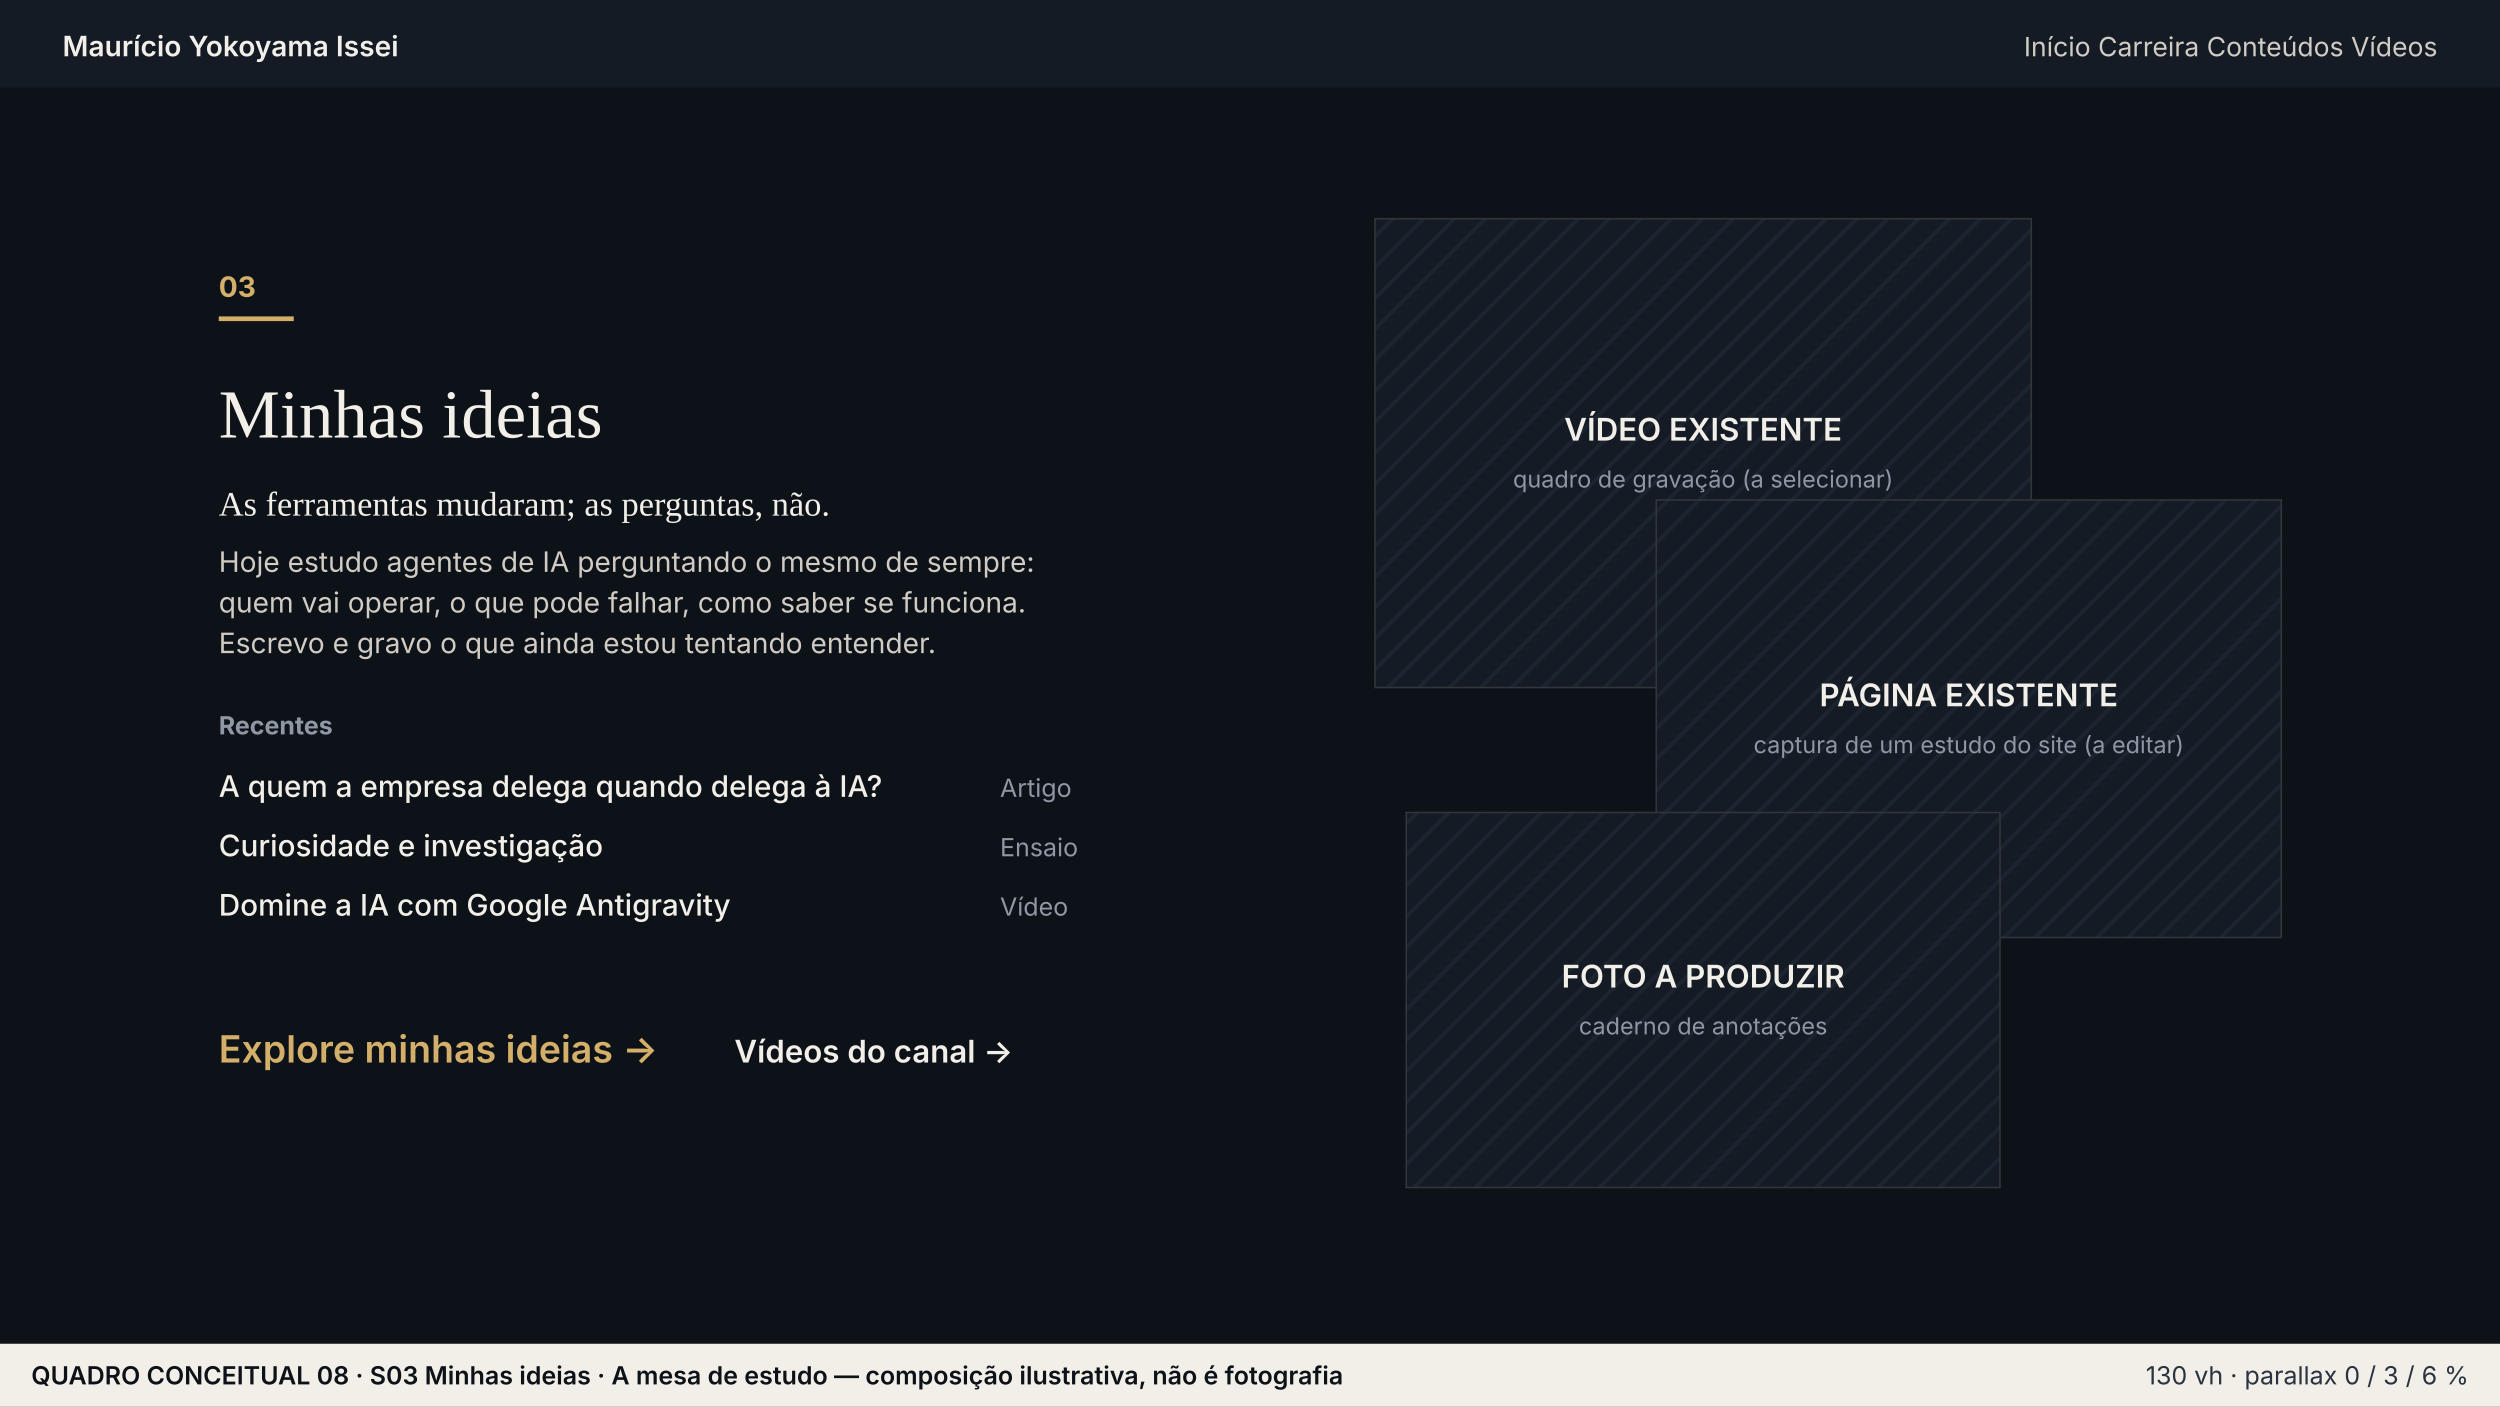
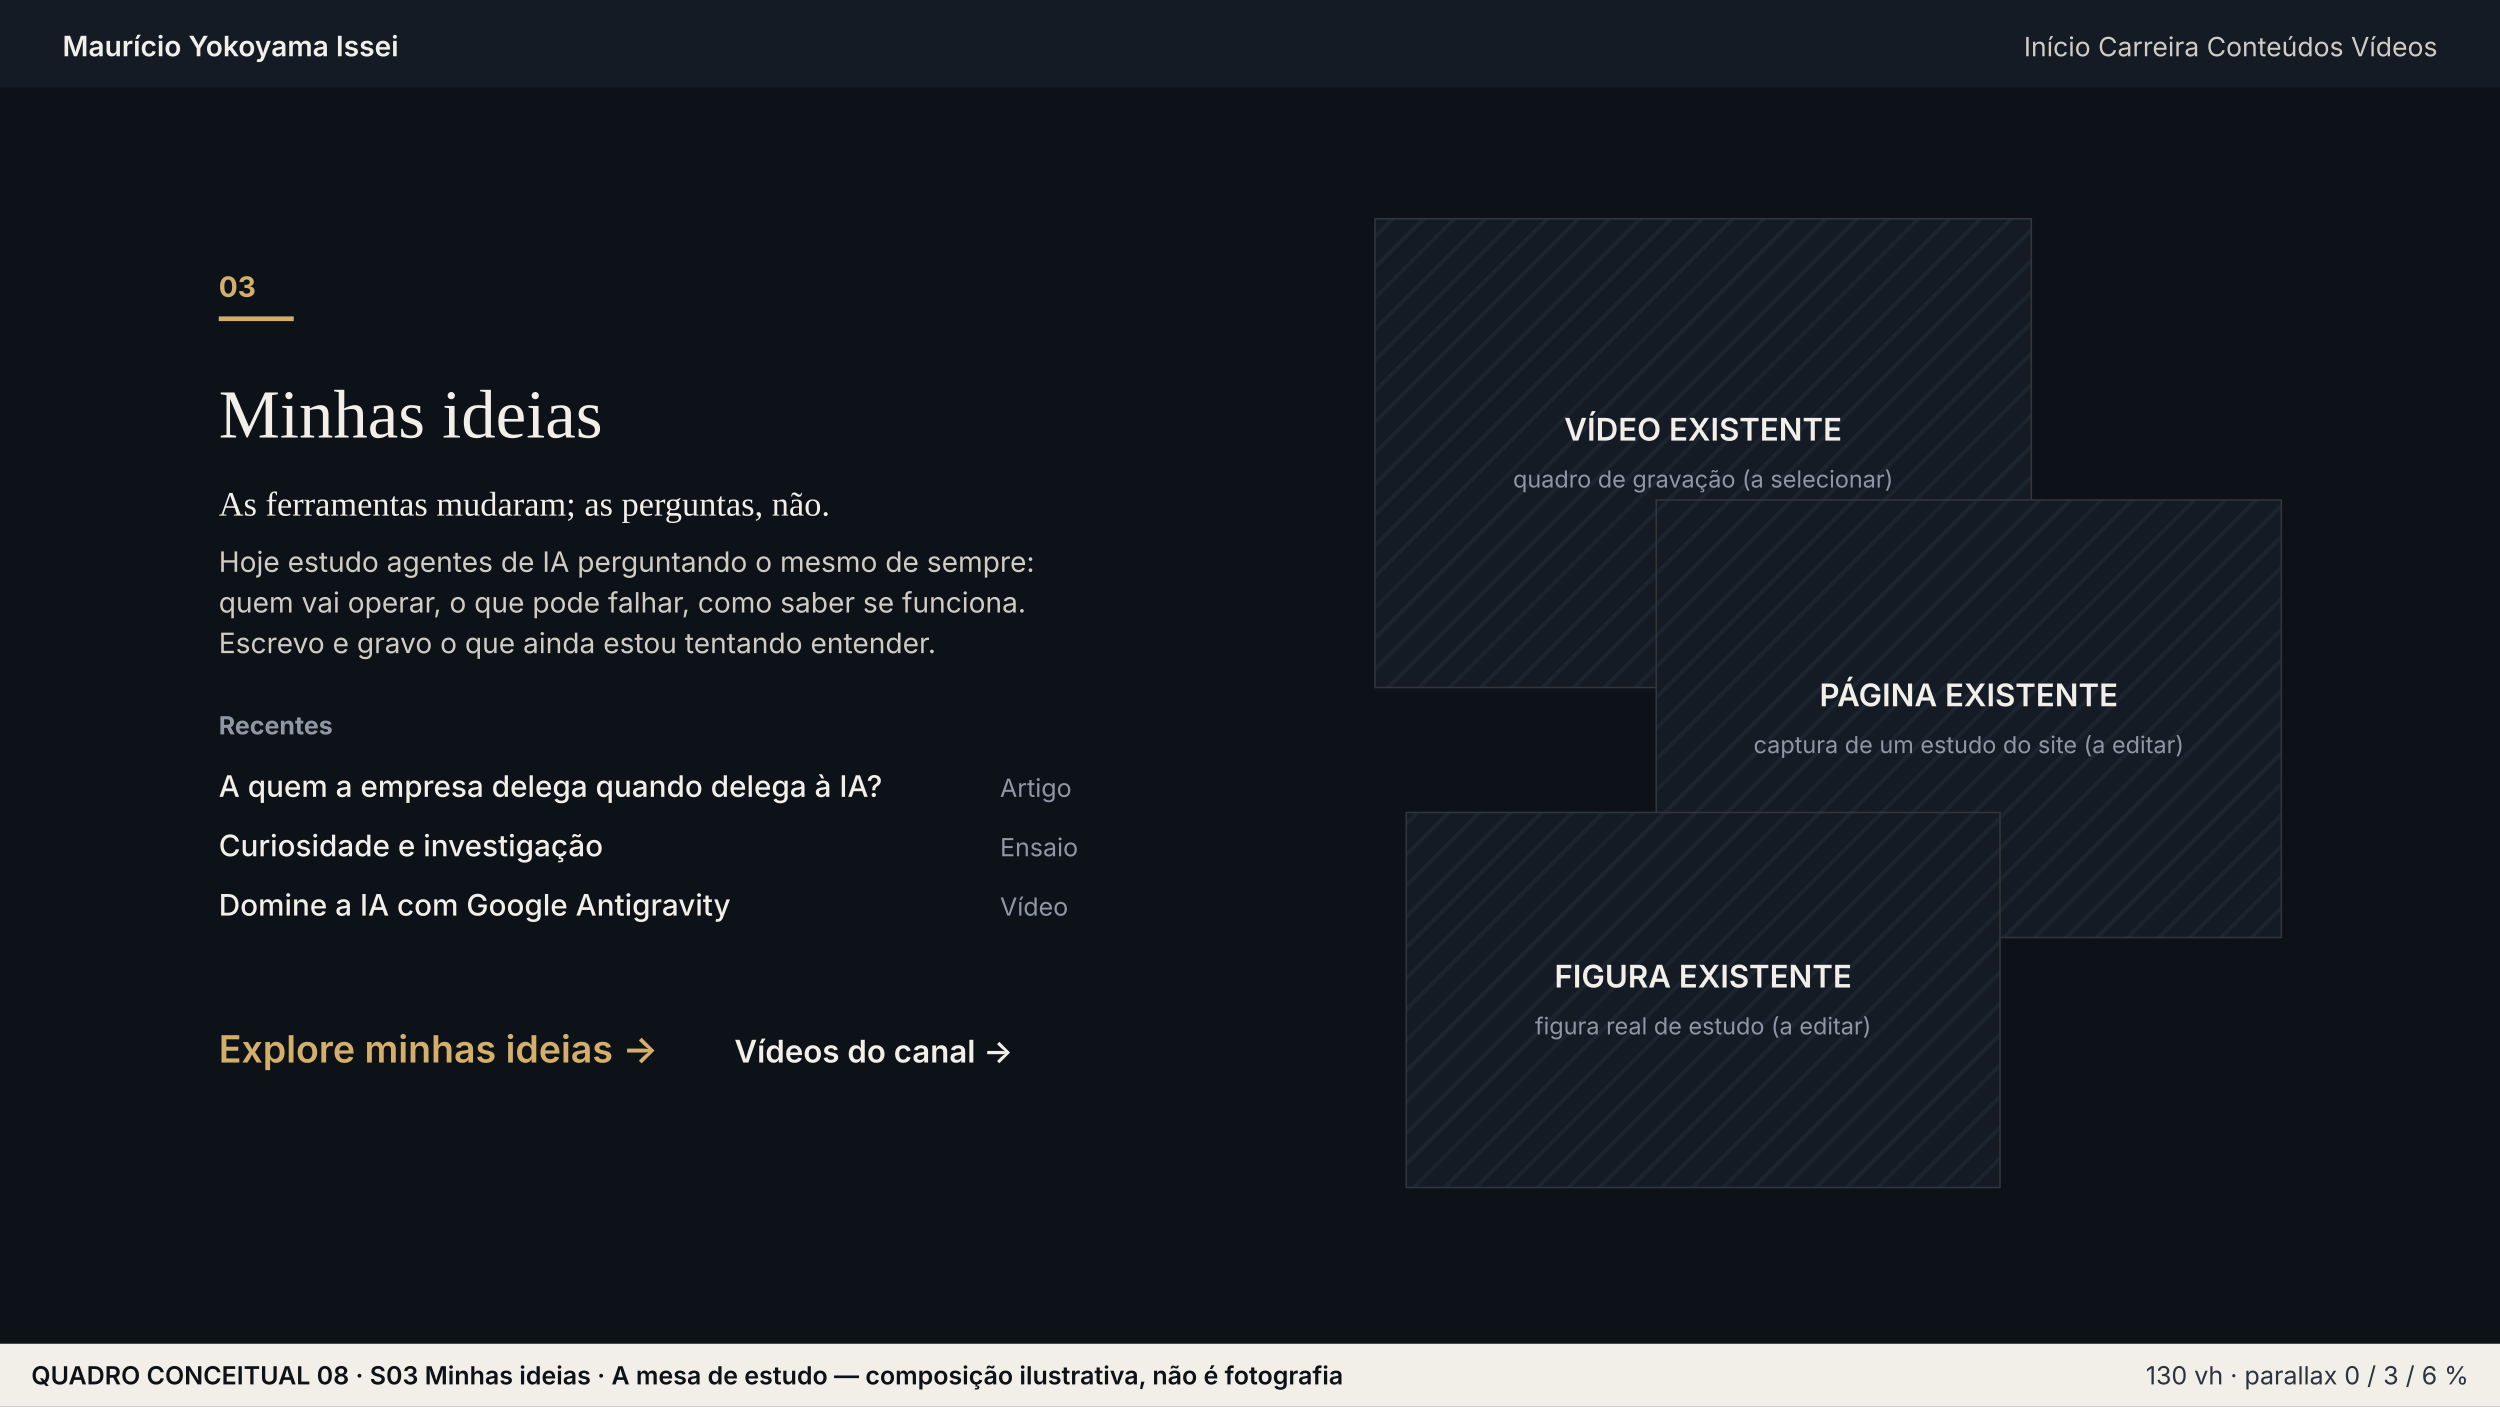
<svg xmlns="http://www.w3.org/2000/svg" width="1600" height="900" viewBox="0 0 1600 900">
  <defs>
    <pattern id="hach" width="14" height="14" patternUnits="userSpaceOnUse" patternTransform="rotate(45)">
      <rect width="14" height="14" fill="#141B25" />
      <line x1="0" y1="0" x2="0" y2="14" stroke="#1c2430" stroke-width="5" />
    </pattern>
  </defs>
  <rect width="1600" height="900" fill="#0D1219" />
  <rect x="0" y="0" width="1600" height="56" fill="#141B25" />
  <text x="40" y="36" font-family="Inter, Arial, sans-serif" font-size="18" font-weight="600" fill="#F2EFE9" text-anchor="start">Maurício Yokoyama Issei</text>
  <text x="1560" y="36" font-family="Inter, Arial, sans-serif" font-size="17" font-weight="400" fill="#D0CCC3" text-anchor="end">Início   Carreira   Conteúdos   Vídeos</text>
  <text x="140" y="190" font-family="Inter, Arial, sans-serif" font-size="18" font-weight="700" fill="#D4AF6A" text-anchor="start">03</text>
  <line x1="140" y1="204" x2="188" y2="204" stroke="#D4AF6A" stroke-width="3" />
  <text x="140" y="280" font-family="Georgia, 'Times New Roman', serif" font-size="44" font-weight="500" fill="#F2EFE9" text-anchor="start">Minhas ideias</text>
  <text x="140" y="330" font-family="Georgia, 'Times New Roman', serif" font-size="22" font-weight="500" fill="#F2EFE9" text-anchor="start">As ferramentas mudaram; as perguntas, não.</text>
  <text x="140" y="366" font-family="Inter, Arial, sans-serif" font-size="18" font-weight="400" fill="#D0CCC3" text-anchor="start">Hoje estudo agentes de IA perguntando o mesmo de sempre:</text>
  <text x="140" y="392" font-family="Inter, Arial, sans-serif" font-size="18" font-weight="400" fill="#D0CCC3" text-anchor="start">quem vai operar, o que pode falhar, como saber se funciona.</text>
  <text x="140" y="418" font-family="Inter, Arial, sans-serif" font-size="18" font-weight="400" fill="#D0CCC3" text-anchor="start">Escrevo e gravo o que ainda estou tentando entender.</text>
  <text x="140" y="470" font-family="Inter, Arial, sans-serif" font-size="16" font-weight="700" fill="#8F97A4" text-anchor="start">Recentes</text>
  <text x="140" y="510" font-family="Inter, Arial, sans-serif" font-size="19" font-weight="500" fill="#F2EFE9" text-anchor="start">A quem a empresa delega quando delega à IA?</text>
  <text x="640" y="510" font-family="Inter, Arial, sans-serif" font-size="16" font-weight="400" fill="#8F97A4" text-anchor="start">Artigo</text>
  <text x="140" y="548" font-family="Inter, Arial, sans-serif" font-size="19" font-weight="500" fill="#F2EFE9" text-anchor="start">Curiosidade e investigação</text>
  <text x="640" y="548" font-family="Inter, Arial, sans-serif" font-size="16" font-weight="400" fill="#8F97A4" text-anchor="start">Ensaio</text>
  <text x="140" y="586" font-family="Inter, Arial, sans-serif" font-size="19" font-weight="500" fill="#F2EFE9" text-anchor="start">Domine a IA com Google Antigravity</text>
  <text x="640" y="586" font-family="Inter, Arial, sans-serif" font-size="16" font-weight="400" fill="#8F97A4" text-anchor="start">Vídeo</text>
  <text x="140" y="680" font-family="Inter, Arial, sans-serif" font-size="24" font-weight="600" fill="#D4AF6A" text-anchor="start">Explore minhas ideias  →</text>
  <text x="470" y="680" font-family="Inter, Arial, sans-serif" font-size="20" font-weight="600" fill="#F2EFE9" text-anchor="start">Vídeos do canal  →</text>
  <rect x="880" y="140" width="420" height="300" fill="url(#hach)" stroke="#32353a" stroke-width="1" />
  <text x="1090.0" y="282.0" font-family="Inter, Arial, sans-serif" font-size="20" font-weight="600" fill="#F2EFE9" text-anchor="middle">VÍDEO EXISTENTE</text>
  <text x="1090.0" y="312.0" font-family="Inter, Arial, sans-serif" font-size="15" font-weight="400" fill="#8F97A4" text-anchor="middle">quadro de gravação (a selecionar)</text>
  <rect x="1060" y="320" width="400" height="280" fill="url(#hach)" stroke="#32353a" stroke-width="1" />
  <text x="1260.0" y="452.0" font-family="Inter, Arial, sans-serif" font-size="20" font-weight="600" fill="#F2EFE9" text-anchor="middle">PÁGINA EXISTENTE</text>
  <text x="1260.0" y="482.0" font-family="Inter, Arial, sans-serif" font-size="15" font-weight="400" fill="#8F97A4" text-anchor="middle">captura de um estudo do site (a editar)</text>
  <rect x="900" y="520" width="380" height="240" fill="url(#hach)" stroke="#32353a" stroke-width="1" />
-   <text x="1090.0" y="632.0" font-family="Inter, Arial, sans-serif" font-size="20" font-weight="600" fill="#F2EFE9" text-anchor="middle">FOTO A PRODUZIR</text>
-   <text x="1090.0" y="662.0" font-family="Inter, Arial, sans-serif" font-size="15" font-weight="400" fill="#8F97A4" text-anchor="middle">caderno de anotações</text>
+   <text x="1090.0" y="632.0" font-family="Inter, Arial, sans-serif" font-size="20" font-weight="600" fill="#F2EFE9" text-anchor="middle">FIGURA EXISTENTE</text>
+   <text x="1090.0" y="662.0" font-family="Inter, Arial, sans-serif" font-size="15" font-weight="400" fill="#8F97A4" text-anchor="middle">figura real de estudo (a editar)</text>
  <rect x="0" y="860" width="1600" height="40" fill="#F2EFE9" />
  <text x="20" y="886" font-family="Inter, Arial, sans-serif" font-size="16" font-weight="600" fill="#0D1219" text-anchor="start">QUADRO CONCEITUAL 08 · S03 Minhas ideias · A mesa de estudo — composição ilustrativa, não é fotografia</text>
  <text x="1580" y="886" font-family="Inter, Arial, sans-serif" font-size="16" font-weight="400" fill="#2a3340" text-anchor="end">130 vh · parallax 0 / 3 / 6 %</text>
</svg>
